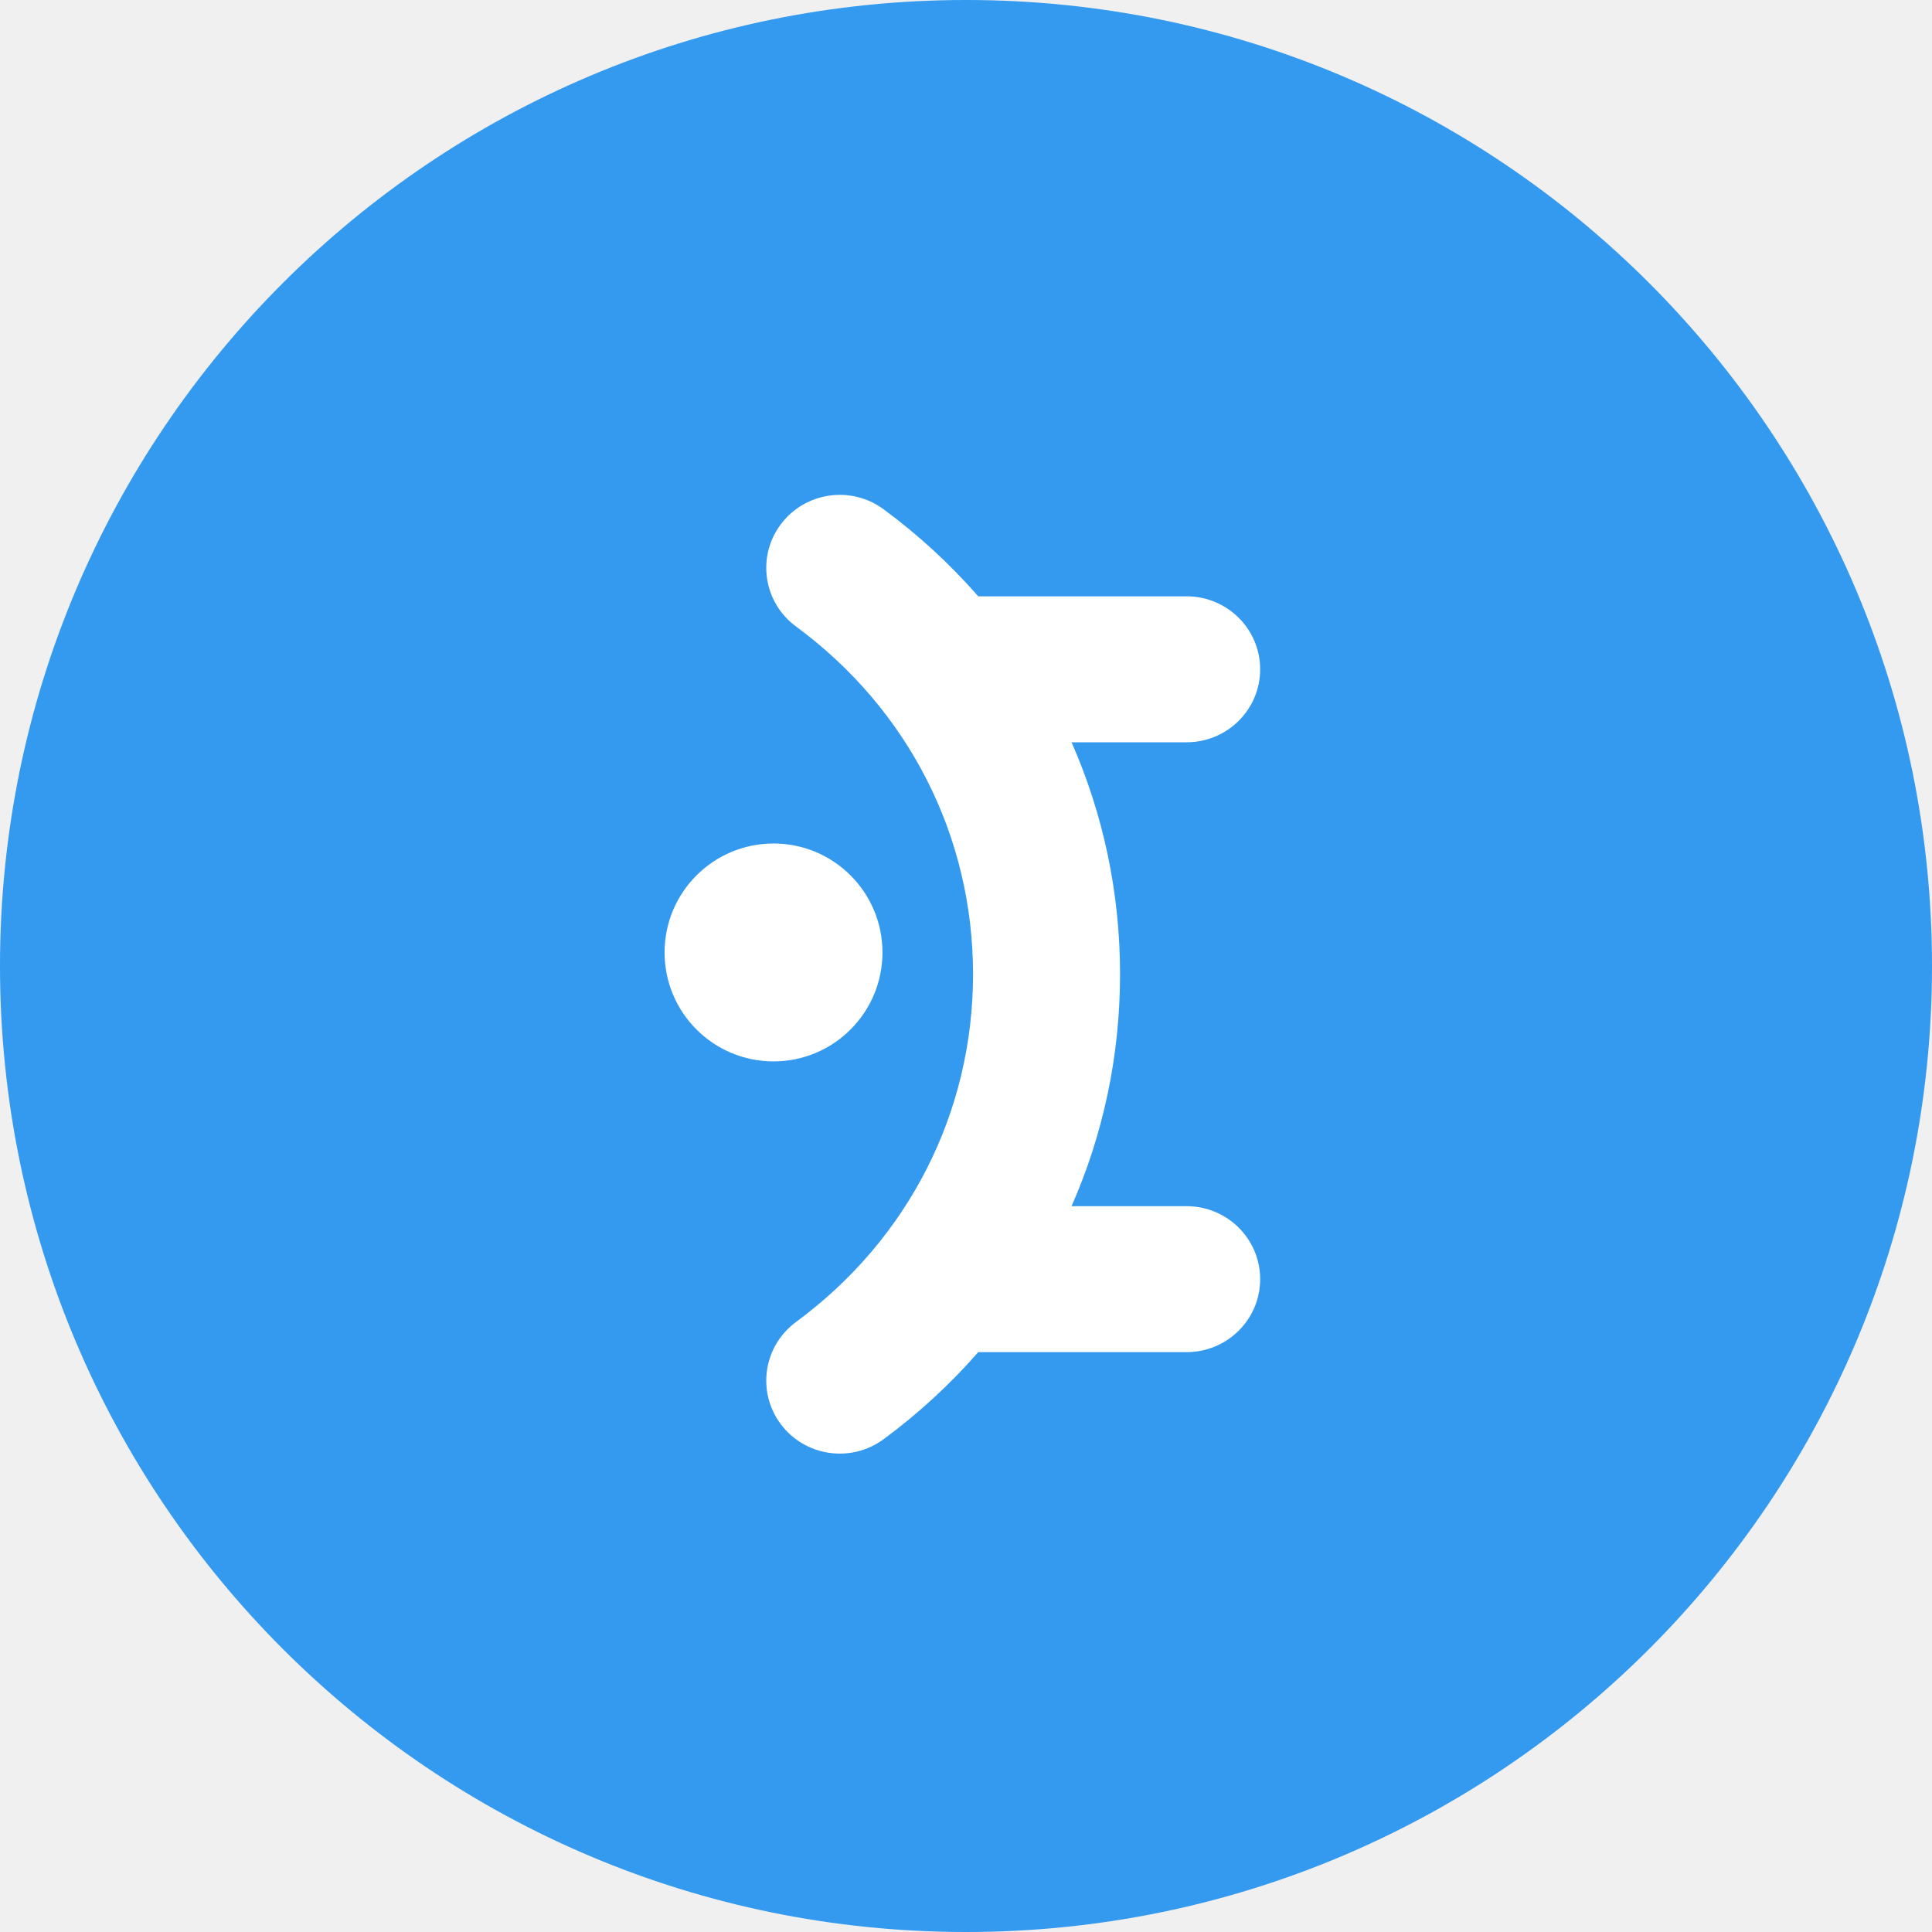
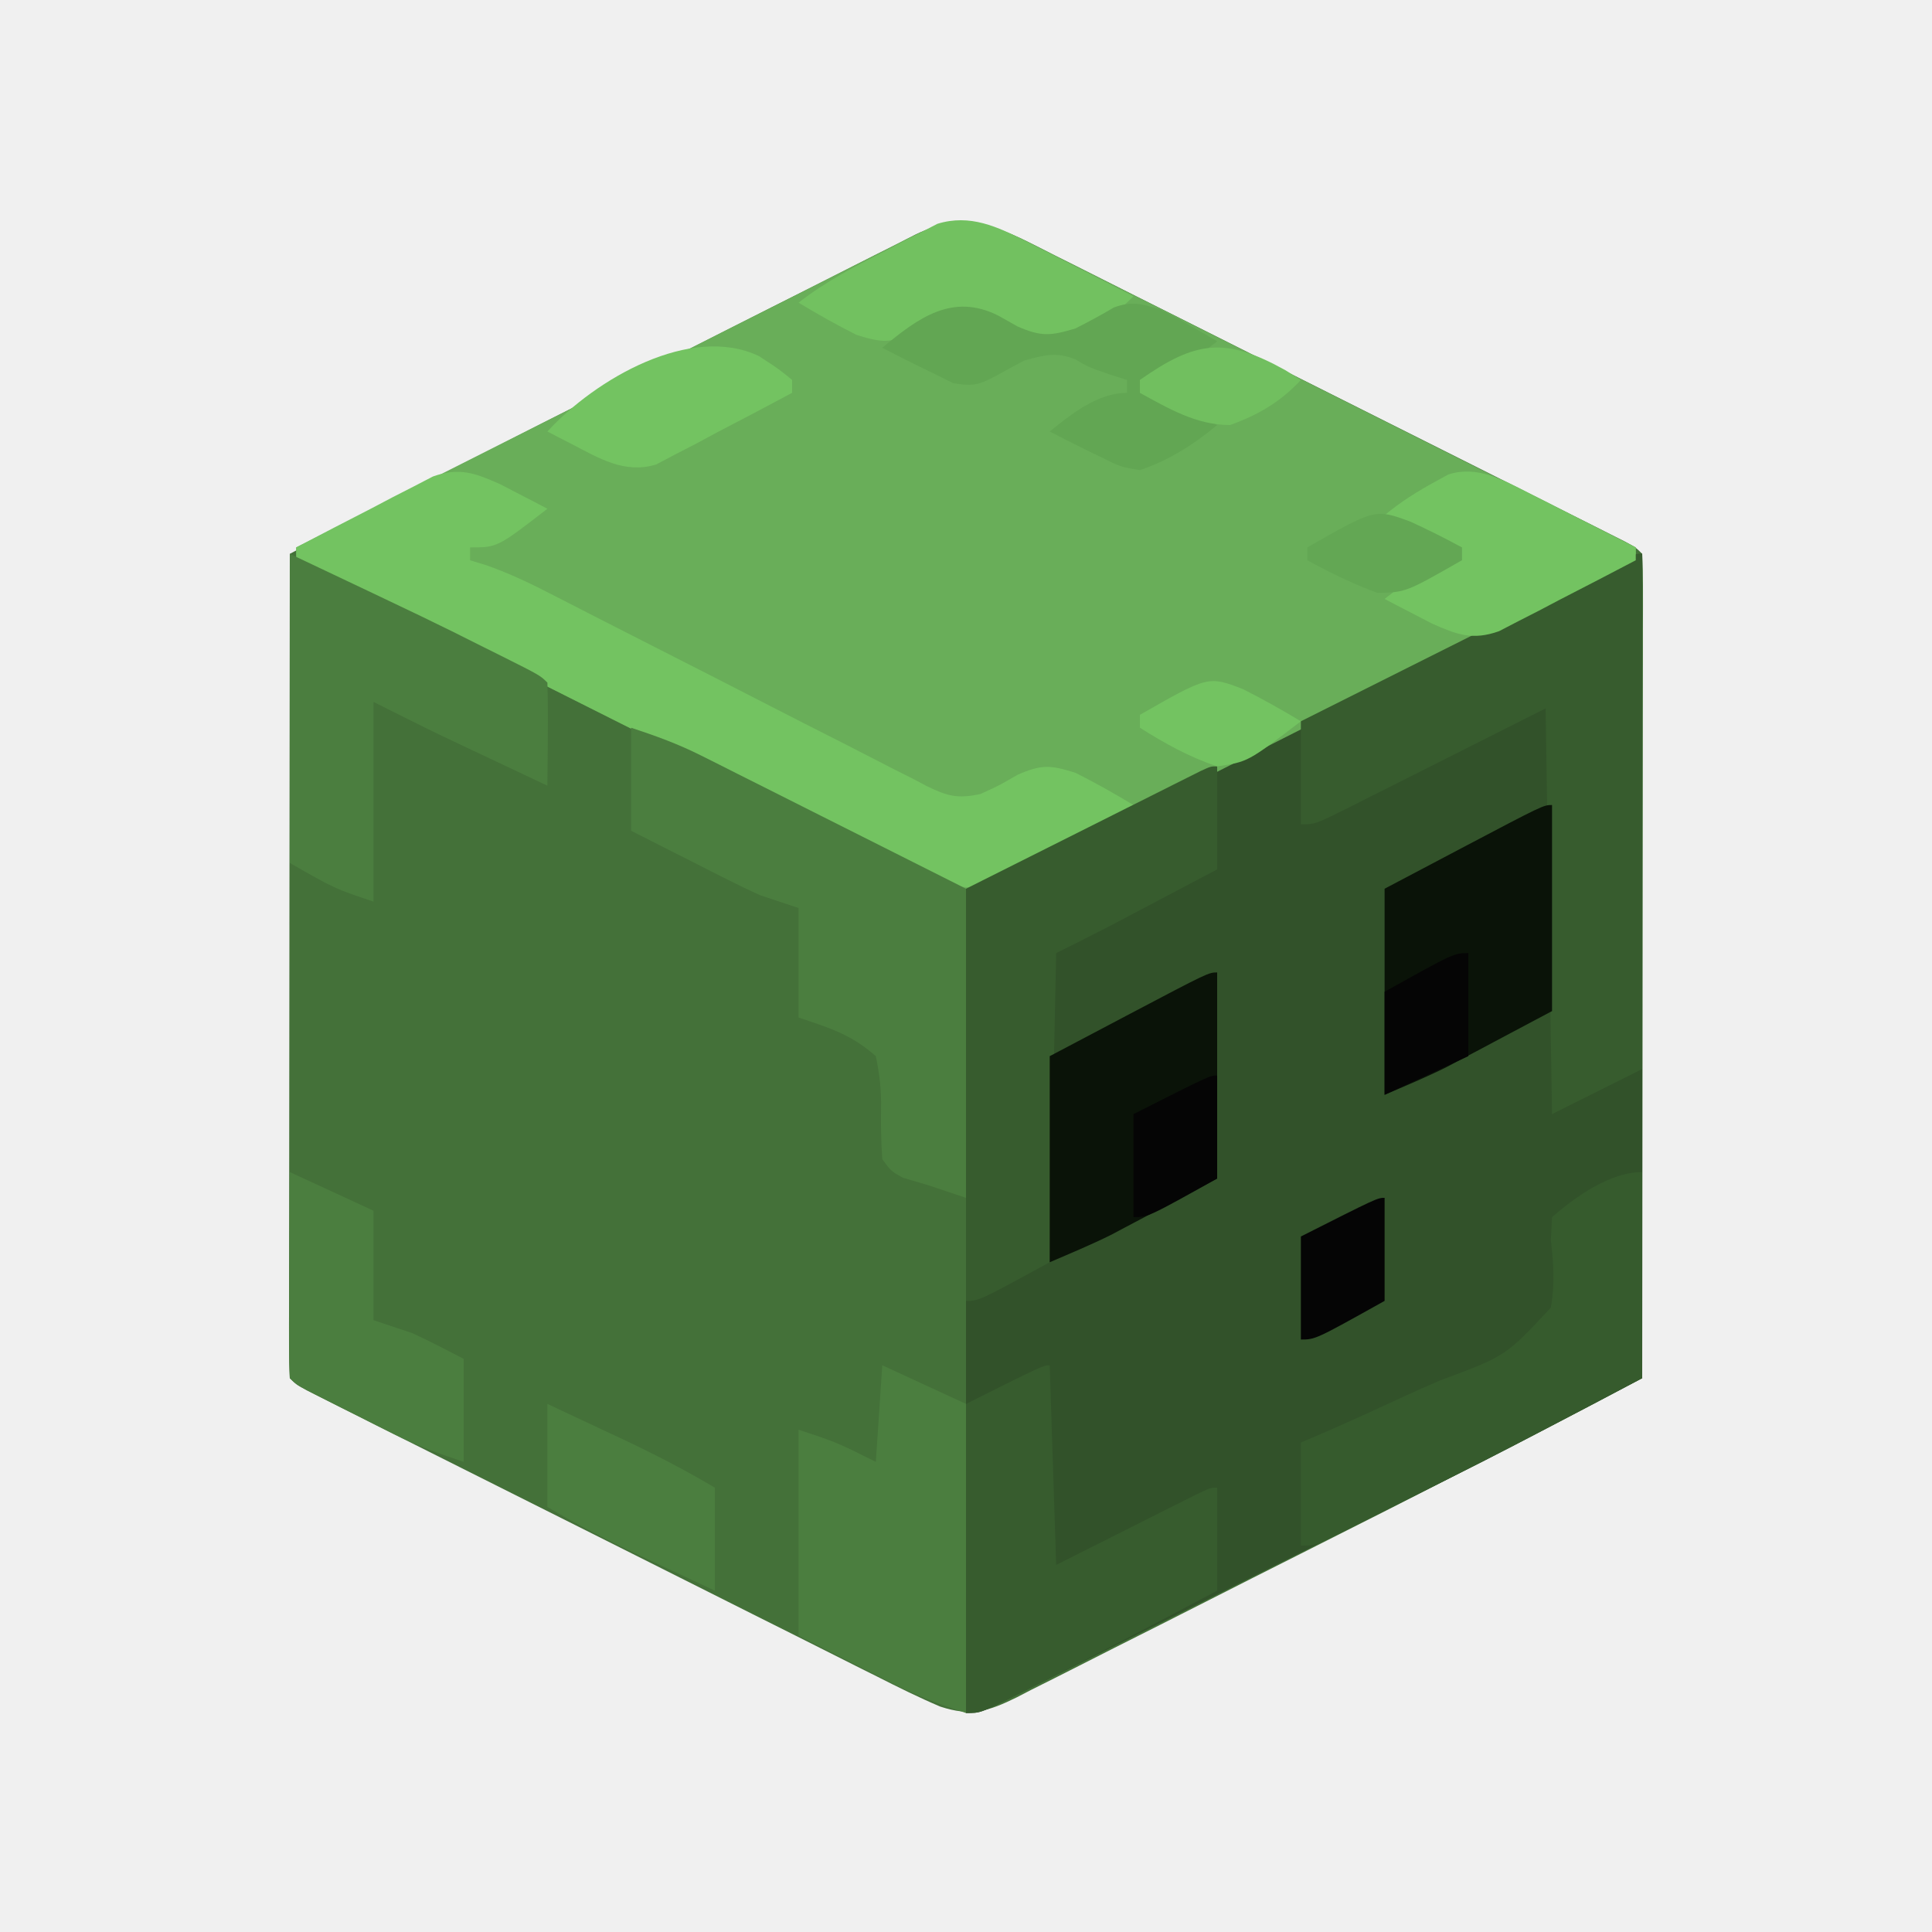
- <svg xmlns="http://www.w3.org/2000/svg" viewBox="0 0 500 500">
-   <g fill="none" fill-rule="evenodd">
-     <rect width="500" height="500" fill="#339AF0" rx="250" />
-     <g fill="#FFF">
-       <path fill-rule="nonzero" d="M202.055 135.706c-6.26 8.373-4.494 20.208 3.944 26.42 29.122 21.45 45.824 54.253 45.824 90.005 0 35.752-16.702 68.559-45.824 90.005-8.436 6.215-10.206 18.043-3.944 26.42 6.26 8.378 18.173 10.13 26.611 3.916a153.835 153.835 0 0024.509-22.54h53.93c10.506 0 19.023-8.455 19.023-18.885 0-10.43-8.517-18.886-19.023-18.886h-29.79c8.196-18.594 12.553-38.923 12.553-60.03s-4.357-41.436-12.552-60.03h29.79c10.505 0 19.022-8.455 19.022-18.885 0-10.43-8.517-18.886-19.023-18.886h-53.93a153.835 153.835 0 00-24.509-22.54c-8.438-6.215-20.351-4.46-26.61 3.916z" />
-       <path d="M171.992 246.492c0-15.572 12.624-28.195 28.196-28.195 15.572 0 28.195 12.623 28.195 28.195 0 15.572-12.623 28.196-28.195 28.196-15.572 0-28.196-12.624-28.196-28.196z" />
-     </g>
-   </g>
+ <svg xmlns="http://www.w3.org/2000/svg" version="1.1" width="300" height="300">
+   <path d="M0 0 C0.975 0.486 1.949 0.972 2.953 1.473 C6.166 3.079 9.374 4.695 12.581 6.312 C14.812 7.43 17.043 8.548 19.274 9.664 C24.542 12.302 29.806 14.948 35.069 17.597 C40.465 20.313 45.867 23.019 51.269 25.725 C56.978 28.584 62.686 31.448 68.393 34.312 C70.037 35.137 70.037 35.137 71.713 35.978 C74.796 37.525 77.877 39.074 80.957 40.625 C81.879 41.087 82.801 41.55 83.751 42.026 C84.585 42.447 85.419 42.867 86.279 43.301 C87.007 43.667 87.736 44.034 88.487 44.411 C90.155 45.312 90.155 45.312 91.155 46.312 C91.251 47.97 91.277 49.632 91.275 51.292 C91.277 52.91 91.277 52.91 91.279 54.56 C91.276 55.753 91.272 56.947 91.269 58.176 C91.269 59.425 91.269 60.673 91.269 61.96 C91.268 65.393 91.263 68.827 91.256 72.261 C91.25 75.846 91.25 79.43 91.248 83.015 C91.245 89.808 91.237 96.601 91.227 103.393 C91.216 111.125 91.21 118.856 91.205 126.588 C91.195 142.496 91.177 158.404 91.155 174.312 C73.562 183.632 55.833 192.666 38.049 201.614 C33.179 204.064 28.312 206.521 23.453 208.993 C18.698 211.411 13.936 213.814 9.168 216.205 C7.364 217.113 5.563 218.027 3.765 218.946 C1.266 220.222 -1.243 221.478 -3.754 222.729 C-4.488 223.11 -5.222 223.49 -5.979 223.883 C-10.367 226.037 -13.01 226.894 -17.845 225.312 C-21.197 223.884 -24.44 222.273 -27.69 220.625 C-28.665 220.139 -29.639 219.653 -30.643 219.152 C-33.856 217.546 -37.064 215.93 -40.271 214.312 C-42.501 213.195 -44.733 212.077 -46.964 210.961 C-52.232 208.323 -57.496 205.677 -62.759 203.028 C-68.155 200.312 -73.557 197.606 -78.959 194.9 C-84.668 192.041 -90.376 189.177 -96.083 186.312 C-97.179 185.763 -98.274 185.214 -99.403 184.647 C-102.485 183.1 -105.566 181.551 -108.647 180 C-109.569 179.538 -110.491 179.075 -111.441 178.599 C-112.275 178.178 -113.109 177.758 -113.969 177.324 C-114.697 176.958 -115.426 176.591 -116.177 176.214 C-117.845 175.312 -117.845 175.312 -118.845 174.312 C-118.941 172.655 -118.967 170.993 -118.965 169.333 C-118.967 167.715 -118.967 167.715 -118.969 166.065 C-118.966 164.872 -118.962 163.678 -118.958 162.449 C-118.959 161.2 -118.959 159.952 -118.959 158.665 C-118.958 155.232 -118.953 151.798 -118.946 148.364 C-118.94 144.779 -118.94 141.195 -118.938 137.61 C-118.935 130.817 -118.927 124.024 -118.917 117.232 C-118.906 109.5 -118.9 101.769 -118.895 94.037 C-118.885 78.129 -118.867 62.221 -118.845 46.312 C-101.252 36.993 -83.523 27.959 -65.739 19.011 C-60.869 16.561 -56.002 14.104 -51.143 11.632 C-46.388 9.214 -41.626 6.811 -36.858 4.42 C-35.054 3.512 -33.253 2.598 -31.455 1.679 C-28.956 0.403 -26.447 -0.853 -23.936 -2.104 C-23.202 -2.485 -22.467 -2.865 -21.711 -3.258 C-13.355 -7.36 -7.801 -3.955 0 0 Z " fill="#447139" transform="translate(163.845,39.6875)" />
+   <path d="M0 0 C0 42.24 0 84.48 0 128 C-21.844 139.497 -21.844 139.497 -28.836 142.991 C-30.064 143.607 -30.064 143.607 -31.318 144.237 C-33.931 145.548 -36.545 146.856 -39.16 148.164 C-41.012 149.091 -42.863 150.019 -44.714 150.946 C-48.546 152.865 -52.379 154.782 -56.212 156.699 C-61.131 159.158 -66.048 161.623 -70.963 164.09 C-74.763 165.995 -78.565 167.897 -82.367 169.798 C-84.183 170.706 -85.998 171.616 -87.813 172.527 C-90.328 173.79 -92.845 175.047 -95.364 176.303 C-96.486 176.869 -96.486 176.869 -97.631 177.446 C-102.772 180 -102.772 180 -105 180 C-105 137.76 -105 95.52 -105 52 C-79.291 39.13 -79.291 39.13 -53.062 26 C-44.932 21.928 -44.932 21.928 -36.637 17.773 C-30.04 14.473 -30.04 14.473 -26.956 12.93 C-24.792 11.848 -22.629 10.764 -20.466 9.68 C-17.198 8.043 -13.93 6.408 -10.66 4.773 C-9.69 4.286 -8.719 3.799 -7.719 3.297 C-6.844 2.861 -5.97 2.424 -5.068 1.974 C-3.919 1.399 -3.919 1.399 -2.747 0.812 C-1 0 -1 0 0 0 Z " fill="#32522A" transform="translate(255,86)" />
+   <path d="M0 0 C1.785 0.887 3.566 1.782 5.343 2.685 C6.807 3.417 6.807 3.417 8.301 4.163 C11.519 5.773 14.731 7.395 17.943 9.017 C20.176 10.137 22.41 11.257 24.643 12.375 C29.916 15.019 35.185 17.669 40.452 20.323 C47.041 23.641 53.635 26.949 60.228 30.257 C71.984 36.156 83.735 42.065 95.482 47.982 C95.482 48.642 95.482 49.302 95.482 49.982 C82.296 56.668 69.101 63.336 55.896 69.982 C49.764 73.069 43.635 76.161 37.514 79.267 C31.608 82.265 25.694 85.245 19.774 88.215 C17.515 89.352 15.259 90.494 13.006 91.642 C9.854 93.248 6.692 94.833 3.527 96.413 C2.594 96.894 1.662 97.374 0.702 97.869 C-2.835 99.615 -5.558 100.956 -9.529 101.061 C-13.985 99.452 -18.158 97.422 -22.379 95.278 C-23.355 94.79 -24.331 94.303 -25.337 93.8 C-28.555 92.19 -31.767 90.568 -34.979 88.946 C-37.212 87.826 -39.445 86.707 -41.679 85.588 C-46.952 82.944 -52.221 80.294 -57.488 77.64 C-64.077 74.322 -70.67 71.014 -77.264 67.706 C-89.02 61.807 -100.771 55.898 -112.518 49.982 C-112.518 49.322 -112.518 48.662 -112.518 47.982 C-99.332 41.295 -86.137 34.627 -72.931 27.981 C-66.8 24.895 -60.671 21.802 -54.55 18.696 C-48.644 15.699 -42.729 12.718 -36.81 9.748 C-34.551 8.611 -32.295 7.469 -30.042 6.321 C-26.89 4.715 -23.727 3.13 -20.562 1.55 C-19.63 1.069 -18.698 0.589 -17.737 0.094 C-10.676 -3.392 -7.145 -3.295 0 0 Z " fill="#69AE59" transform="translate(158.5179,37.01845)" />
+   <path d="M0 0 C1.305 0.679 1.305 0.679 2.637 1.371 C3.52 1.826 4.403 2.281 5.312 2.75 C5.976 3.099 6.64 3.449 7.324 3.809 C-0.44 9.809 -0.44 9.809 -4.676 9.809 C-4.676 10.469 -4.676 11.129 -4.676 11.809 C-3.408 12.196 -3.408 12.196 -2.114 12.592 C1.535 13.883 4.908 15.504 8.336 17.28 C9.347 17.798 9.347 17.798 10.378 18.325 C11.833 19.07 13.286 19.816 14.739 20.563 C17.831 22.151 20.93 23.724 24.029 25.298 C29.791 28.225 35.549 31.157 41.294 34.116 C45.299 36.178 49.314 38.22 53.336 40.25 C54.864 41.026 56.389 41.809 57.91 42.599 C60.035 43.703 62.172 44.781 64.312 45.854 C64.936 46.186 65.56 46.517 66.202 46.859 C69.417 48.436 71.032 48.872 74.575 48.099 C77.402 46.813 77.402 46.813 80.324 45.121 C84.066 43.484 85.438 43.589 89.324 44.809 C92.403 46.35 95.375 48.033 98.324 49.809 C94.002 53.192 89.323 55.569 84.449 58.059 C83.564 58.53 82.678 59.002 81.766 59.488 C80.901 59.929 80.036 60.37 79.145 60.824 C78.364 61.229 77.583 61.634 76.778 62.052 C70.234 64.07 64.153 59.995 58.463 57.105 C57.487 56.617 56.511 56.13 55.505 55.627 C52.287 54.017 49.075 52.395 45.863 50.773 C43.63 49.653 41.397 48.534 39.163 47.415 C33.89 44.772 28.621 42.121 23.354 39.467 C16.766 36.149 10.172 32.841 3.578 29.533 C-8.178 23.634 -19.928 17.725 -31.676 11.809 C-31.676 11.149 -31.676 10.489 -31.676 9.809 C-27.792 7.765 -23.892 5.753 -19.988 3.746 C-18.885 3.165 -17.783 2.585 -16.646 1.986 C-15.58 1.442 -14.513 0.897 -13.414 0.336 C-12.435 -0.172 -11.455 -0.68 -10.447 -1.203 C-6.333 -2.67 -3.878 -1.727 0 0 Z " fill="#73C361" transform="translate(77.67578,75.19141)" />
+   <path d="M0 0 C0 26.4 0 52.8 0 80 C-4.62 82.31 -9.24 84.62 -14 87 C-14.33 66.21 -14.66 45.42 -15 24 C-26.76 29.919 -26.76 29.919 -38.515 35.848 C-39.986 36.586 -41.458 37.325 -42.93 38.062 C-43.697 38.451 -44.464 38.84 -45.254 39.24 C-50.772 42 -50.772 42 -53 42 C-53 36.72 -53 31.44 -53 26 C-46.238 22.608 -39.476 19.217 -32.712 15.83 C-29.572 14.257 -26.431 12.684 -23.292 11.108 C-19.687 9.299 -16.08 7.493 -12.473 5.688 C-11.34 5.119 -10.208 4.55 -9.042 3.964 C-8.001 3.444 -6.96 2.923 -5.887 2.387 C-4.965 1.925 -4.044 1.463 -3.094 0.987 C-1 0 -1 0 0 0 Z " fill="#375C2E" transform="translate(255,86)" />
+   <path d="M0 0 C3.969 1.323 7.248 2.5 10.904 4.338 C12.285 5.029 12.285 5.029 13.693 5.733 C14.668 6.226 15.644 6.719 16.648 7.227 C17.661 7.734 18.673 8.242 19.717 8.765 C22.938 10.381 26.157 12.003 29.375 13.625 C31.564 14.724 33.752 15.823 35.941 16.922 C41.297 19.61 46.648 22.305 52 25 C52 40.84 52 56.68 52 73 C49.03 72.01 49.03 72.01 46 71 C44.113 70.443 44.113 70.443 42.188 69.875 C40.367 68.859 40.367 68.859 39 67 C38.821 64.328 38.763 61.792 38.812 59.125 C38.856 56.166 38.601 53.968 38 51 C34.152 47.618 30.957 46.67 26 45 C26 39.39 26 33.78 26 28 C24.02 27.34 22.04 26.68 20 26 C18.33 25.24 16.676 24.446 15.039 23.617 C14.156 23.172 13.273 22.728 12.363 22.27 C11.46 21.809 10.556 21.349 9.625 20.875 C8.698 20.407 7.771 19.939 6.816 19.457 C4.542 18.308 2.271 17.155 0 16 C0 10.72 0 5.44 0 0 Z " fill="#4B7E3F" transform="translate(98,113)" />
+   <path d="M0 0 C0 5.28 0 10.56 0 16 C-3.041 17.605 -6.083 19.209 -9.125 20.812 C-9.981 21.264 -10.837 21.716 -11.719 22.182 C-12.557 22.623 -13.395 23.065 -14.258 23.52 C-15.022 23.923 -15.787 24.326 -16.575 24.741 C-19.368 26.191 -22.185 27.593 -25 29 C-25.33 44.84 -25.66 60.68 -26 77 C-37 83 -37 83 -39 83 C-39 61.88 -39 40.76 -39 19 C-32.751 15.865 -26.501 12.73 -20.062 9.5 C-18.088 8.508 -16.113 7.516 -14.078 6.494 C-12.522 5.715 -10.966 4.935 -9.41 4.156 C-8.595 3.746 -7.779 3.336 -6.939 2.913 C-6.168 2.527 -5.397 2.142 -4.602 1.744 C-3.929 1.407 -3.256 1.069 -2.563 0.721 C-1 0 -1 0 0 0 Z " fill="#375C2E" transform="translate(189,119)" />
+   <path d="M0 0 C0 10.56 0 21.12 0 32 C-11.221 37.985 -22.51 43.819 -33.875 49.526 C-35.335 50.26 -36.795 50.995 -38.254 51.731 C-40.325 52.775 -42.398 53.814 -44.473 54.852 C-45.102 55.17 -45.732 55.488 -46.38 55.816 C-50.771 58 -50.771 58 -53 58 C-53 52.72 -53 47.44 -53 42 C-51.854 41.508 -50.708 41.016 -49.528 40.51 C-45.261 38.658 -41.037 36.723 -36.82 34.761 C-34.994 33.926 -33.157 33.113 -31.311 32.325 C-21.166 28.555 -21.166 28.555 -14.187 21.042 C-13.549 17.434 -13.765 14.186 -14.183 10.57 C-14.123 9.392 -14.062 8.214 -14 7 C-10.42 3.869 -5.024 0 0 0 Z " fill="#365B2D" transform="translate(255,182)" />
+   <path d="M0 0 C22.119 10.478 22.119 10.478 30.125 14.5 C30.985 14.928 31.845 15.356 32.73 15.797 C38.873 18.873 38.873 18.873 40 20 C40.073 22.697 40.092 25.367 40.062 28.062 C40.058 28.821 40.053 29.58 40.049 30.361 C40.037 32.241 40.019 34.12 40 36 C36.999 34.585 34 33.168 31 31.75 C30.161 31.354 29.322 30.959 28.457 30.551 C27.626 30.158 26.794 29.764 25.938 29.359 C25.183 29.003 24.429 28.647 23.652 28.28 C20.083 26.558 16.545 24.772 13 23 C13 33.23 13 43.46 13 54 C7 52 7 52 0 48 C0 32.16 0 16.32 0 0 Z " fill="#4B7E3F" transform="translate(45,86)" />
+   <path d="M0 0 C6.435 2.97 6.435 2.97 13 6 C13 21.84 13 37.68 13 54 C9.004 52.668 5.715 51.479 2.039 49.617 C1.242 49.216 0.445 48.815 -0.376 48.402 C-1.861 47.646 -1.861 47.646 -3.375 46.875 C-6.551 45.266 -9.727 43.657 -13 42 C-13 31.44 -13 20.88 -13 10 C-7 12 -7 12 -1 15 C-0.67 10.05 -0.34 5.1 0 0 Z " fill="#4B7E3F" transform="translate(137,212)" />
+   <path d="M0 0 C0.33 10.23 0.66 20.46 1 31 C8.854 27.053 8.854 27.053 16.707 23.102 C17.679 22.614 18.651 22.127 19.652 21.625 C20.653 21.122 21.653 20.62 22.683 20.102 C25 19 25 19 26 19 C26 24.28 26 29.56 26 35 C16.354 40.123 6.691 45.208 -3.062 50.125 C-4.213 50.71 -4.213 50.71 -5.386 51.306 C-10.764 54 -10.764 54 -13 54 C-13 38.16 -13 22.32 -13 6 C-1 0 -1 0 0 0 Z " fill="#375C2E" transform="translate(163,212)" />
+   <path d="M0 0 C0 10.56 0 21.12 0 32 C-2.991 33.588 -5.981 35.176 -9.062 36.812 C-9.991 37.307 -10.919 37.802 -11.875 38.312 C-12.629 38.71 -13.383 39.109 -14.16 39.52 C-15.299 40.124 -15.299 40.124 -16.461 40.741 C-19.581 42.288 -22.799 43.628 -26 45 C-26 34.44 -26 23.88 -26 13 C-22.989 11.412 -19.977 9.824 -16.875 8.188 C-15.938 7.693 -15 7.198 -14.035 6.688 C-1.34 0 -1.34 0 0 0 Z " fill="#0A1308" transform="translate(189,151)" />
+   <path d="M0 0 C0 10.56 0 21.12 0 32 C-2.991 33.588 -5.981 35.176 -9.062 36.812 C-9.991 37.307 -10.919 37.802 -11.875 38.312 C-12.629 38.71 -13.383 39.109 -14.16 39.52 C-15.299 40.124 -15.299 40.124 -16.461 40.741 C-19.581 42.288 -22.799 43.628 -26 45 C-26 34.44 -26 23.88 -26 13 C-22.989 11.412 -19.977 9.824 -16.875 8.188 C-15.938 7.693 -15 7.198 -14.035 6.688 C-1.34 0 -1.34 0 0 0 Z " fill="#0A1308" transform="translate(241,125)" />
+   <path d="M0 0 C6.435 2.97 6.435 2.97 13 6 C13 11.61 13 17.22 13 23 C14.98 23.66 16.96 24.32 19 25 C21.719 26.246 24.342 27.625 27 29 C27 34.28 27 39.56 27 45 C23.029 43.676 19.735 42.492 16.074 40.652 C15.196 40.212 14.317 39.772 13.412 39.318 C12.513 38.863 11.614 38.407 10.688 37.938 C9.31 37.248 9.31 37.248 7.904 36.545 C1.141 33.141 1.141 33.141 0 32 C-0.088 29.624 -0.115 27.278 -0.098 24.902 C-0.096 24.193 -0.095 23.485 -0.093 22.754 C-0.088 20.482 -0.075 18.21 -0.062 15.938 C-0.057 14.4 -0.053 12.863 -0.049 11.326 C-0.039 7.551 -0.019 3.775 0 0 Z " fill="#4B7E3F" transform="translate(45,182)" />
+   <path d="M0 0 C0.976 0.493 1.953 0.986 2.959 1.494 C3.966 2.01 4.974 2.527 6.012 3.059 C7.038 3.579 8.065 4.099 9.123 4.635 C11.651 5.916 14.176 7.204 16.699 8.496 C16.699 9.156 16.699 9.816 16.699 10.496 C12.815 12.54 8.915 14.552 5.012 16.559 C3.909 17.139 2.806 17.72 1.67 18.318 C0.603 18.863 -0.463 19.408 -1.562 19.969 C-2.542 20.477 -3.521 20.985 -4.53 21.508 C-8.644 22.975 -11.099 22.031 -14.977 20.305 C-15.847 19.852 -16.717 19.4 -17.613 18.934 C-18.496 18.479 -19.379 18.024 -20.289 17.555 C-20.953 17.205 -21.617 16.856 -22.301 16.496 C-14.536 10.496 -14.536 10.496 -10.301 10.496 C-10.301 9.836 -10.301 9.176 -10.301 8.496 C-11.167 8.228 -12.033 7.96 -12.926 7.684 C-16.219 6.525 -19.212 5.114 -22.301 3.496 C-19.82 1.429 -17.192 -0.214 -14.363 -1.754 C-13.715 -2.11 -13.066 -2.465 -12.398 -2.832 C-7.94 -4.26 -3.961 -2.015 0 0 Z " fill="#73C361" transform="translate(237.3008,76.50391)" />
+   <path d="M0 0 C1.46 0.74 1.46 0.74 2.949 1.494 C3.948 2.01 4.947 2.527 5.977 3.059 C6.999 3.579 8.021 4.099 9.074 4.635 C11.587 5.915 14.096 7.202 16.602 8.496 C13.34 11.851 10.02 13.908 5.602 15.496 C1.582 15.496 -0.971 14.21 -4.398 12.309 C-7.4 10.733 -8.045 10.433 -11.523 11.059 C-13.507 12.051 -15.465 13.096 -17.398 14.184 C-21.14 15.821 -22.512 15.715 -26.398 14.496 C-29.477 12.954 -32.45 11.272 -35.398 9.496 C-31.076 6.113 -26.397 3.736 -21.523 1.246 C-20.638 0.774 -19.752 0.302 -18.84 -0.184 C-17.975 -0.624 -17.11 -1.065 -16.219 -1.52 C-15.047 -2.127 -15.047 -2.127 -13.852 -2.747 C-8.775 -4.313 -4.53 -2.318 0 0 Z " fill="#72C160" transform="translate(159.3984,37.50391)" />
+   <path d="M0 0 C0.99 0.557 1.98 1.114 3 1.688 C6.701 3.307 8.153 3.154 12 2 C14.031 0.97 16.014 -0.096 17.973 -1.258 C20.715 -2.262 22.225 -1.844 25 -1 C27.457 0.191 27.457 0.191 29.812 1.562 C30.603 2.018 31.393 2.473 32.207 2.941 C32.799 3.291 33.39 3.64 34 4 C26.235 10 26.235 10 22 10 C22 10.66 22 11.32 22 12 C22.866 12.268 23.733 12.536 24.625 12.812 C27.918 13.971 30.911 15.382 34 17 C30.407 19.994 26.451 22.519 22 24 C19 23.5 19 23.5 16 22 C15.291 21.657 14.582 21.314 13.852 20.961 C11.885 20.002 9.939 19.014 8 18 C11.402 15.252 15.485 12 20 12 C20 11.34 20 10.68 20 10 C19.093 9.711 18.185 9.422 17.25 9.125 C14 8 14 8 12 6.812 C8.973 5.583 7.139 6.155 4 7 C2.657 7.712 1.324 8.442 0 9.188 C-2.922 10.709 -3.633 11.061 -7 10.5 C-7.99 10.005 -8.98 9.51 -10 9 C-10.709 8.657 -11.418 8.314 -12.148 7.961 C-14.115 7.002 -16.061 6.014 -18 5 C-12.371 0.309 -7.092 -3.546 0 0 Z " fill="#62A653" transform="translate(155,49)" />
+   <path d="M0 0 C3.023 1.413 6.043 2.83 9.062 4.25 C9.91 4.646 10.758 5.041 11.631 5.449 C16.557 7.77 21.313 10.227 26 13 C26 18.28 26 23.56 26 29 C22.977 27.587 19.957 26.17 16.938 24.75 C16.09 24.354 15.242 23.959 14.369 23.551 C9.443 21.23 4.687 18.773 0 16 C0 10.72 0 5.44 0 0 Z " fill="#4B7E3F" transform="translate(85,218)" />
+   <path d="M0 0 C3.055 1.988 3.055 1.988 5.125 3.688 C5.125 4.348 5.125 5.008 5.125 5.688 C1.267 7.762 -2.614 9.791 -6.5 11.812 C-7.594 12.402 -8.689 12.991 -9.816 13.598 C-11.412 14.419 -11.412 14.419 -13.039 15.258 C-14.013 15.771 -14.987 16.284 -15.991 16.813 C-20.929 18.31 -24.872 15.827 -29.25 13.562 C-29.938 13.209 -30.627 12.856 -31.336 12.492 C-31.844 12.227 -32.352 11.961 -32.875 11.688 C-25.406 3.547 -10.601 -5.089 0 0 Z " fill="#73C361" transform="translate(117.875,55.3125)" />
+   <path d="M0 0 C0 5.28 0 10.56 0 16 C-10.75 22 -10.75 22 -13 22 C-13 16.72 -13 11.44 -13 6 C-1.125 0 -1.125 0 0 0 Z " fill="#050505" transform="translate(215,186)" />
+   <path d="M0 0 C0 5.28 0 10.56 0 16 C-10.75 22 -10.75 22 -13 22 C-13 16.72 -13 11.44 -13 6 C-1.125 0 -1.125 0 0 0 Z " fill="#050505" transform="translate(189,167)" />
+   <path d="M0 0 C0 5.28 0 10.56 0 16 C-6.435 18.97 -6.435 18.97 -13 22 C-13 16.72 -13 11.44 -13 6 C-2.25 0 -2.25 0 0 0 Z " fill="#050505" transform="translate(228,148)" />
+   <path d="M0 0 C3.07 1.558 6.051 3.224 9 5 C0.761 11.308 0.761 11.308 -4 12 C-8.353 10.553 -12.127 8.438 -16 6 C-16 5.34 -16 4.68 -16 4 C-5.385 -2.062 -5.385 -2.062 0 0 Z " fill="#73C361" transform="translate(193,107)" />
+   <path d="M0 0 C0.799 0.503 1.598 1.005 2.422 1.523 C-0.744 4.934 -4.209 6.953 -8.578 8.523 C-13.812 8.523 -18.075 5.981 -22.578 3.523 C-22.578 2.863 -22.578 2.203 -22.578 1.523 C-13.904 -4.572 -9.336 -5.194 0 0 Z " fill="#71BF5F" transform="translate(199.5781,57.47656)" />
+   <path d="M0 0 C2.721 1.241 5.375 2.567 8 4 C8 4.66 8 5.32 8 6 C-0.709 10.974 -0.709 10.974 -5.125 11.062 C-8.913 9.663 -12.457 7.933 -16 6 C-16 5.34 -16 4.68 -16 4 C-5.462 -2.019 -5.462 -2.019 0 0 Z " fill="#63A754" transform="translate(219,81)" />
</svg>
